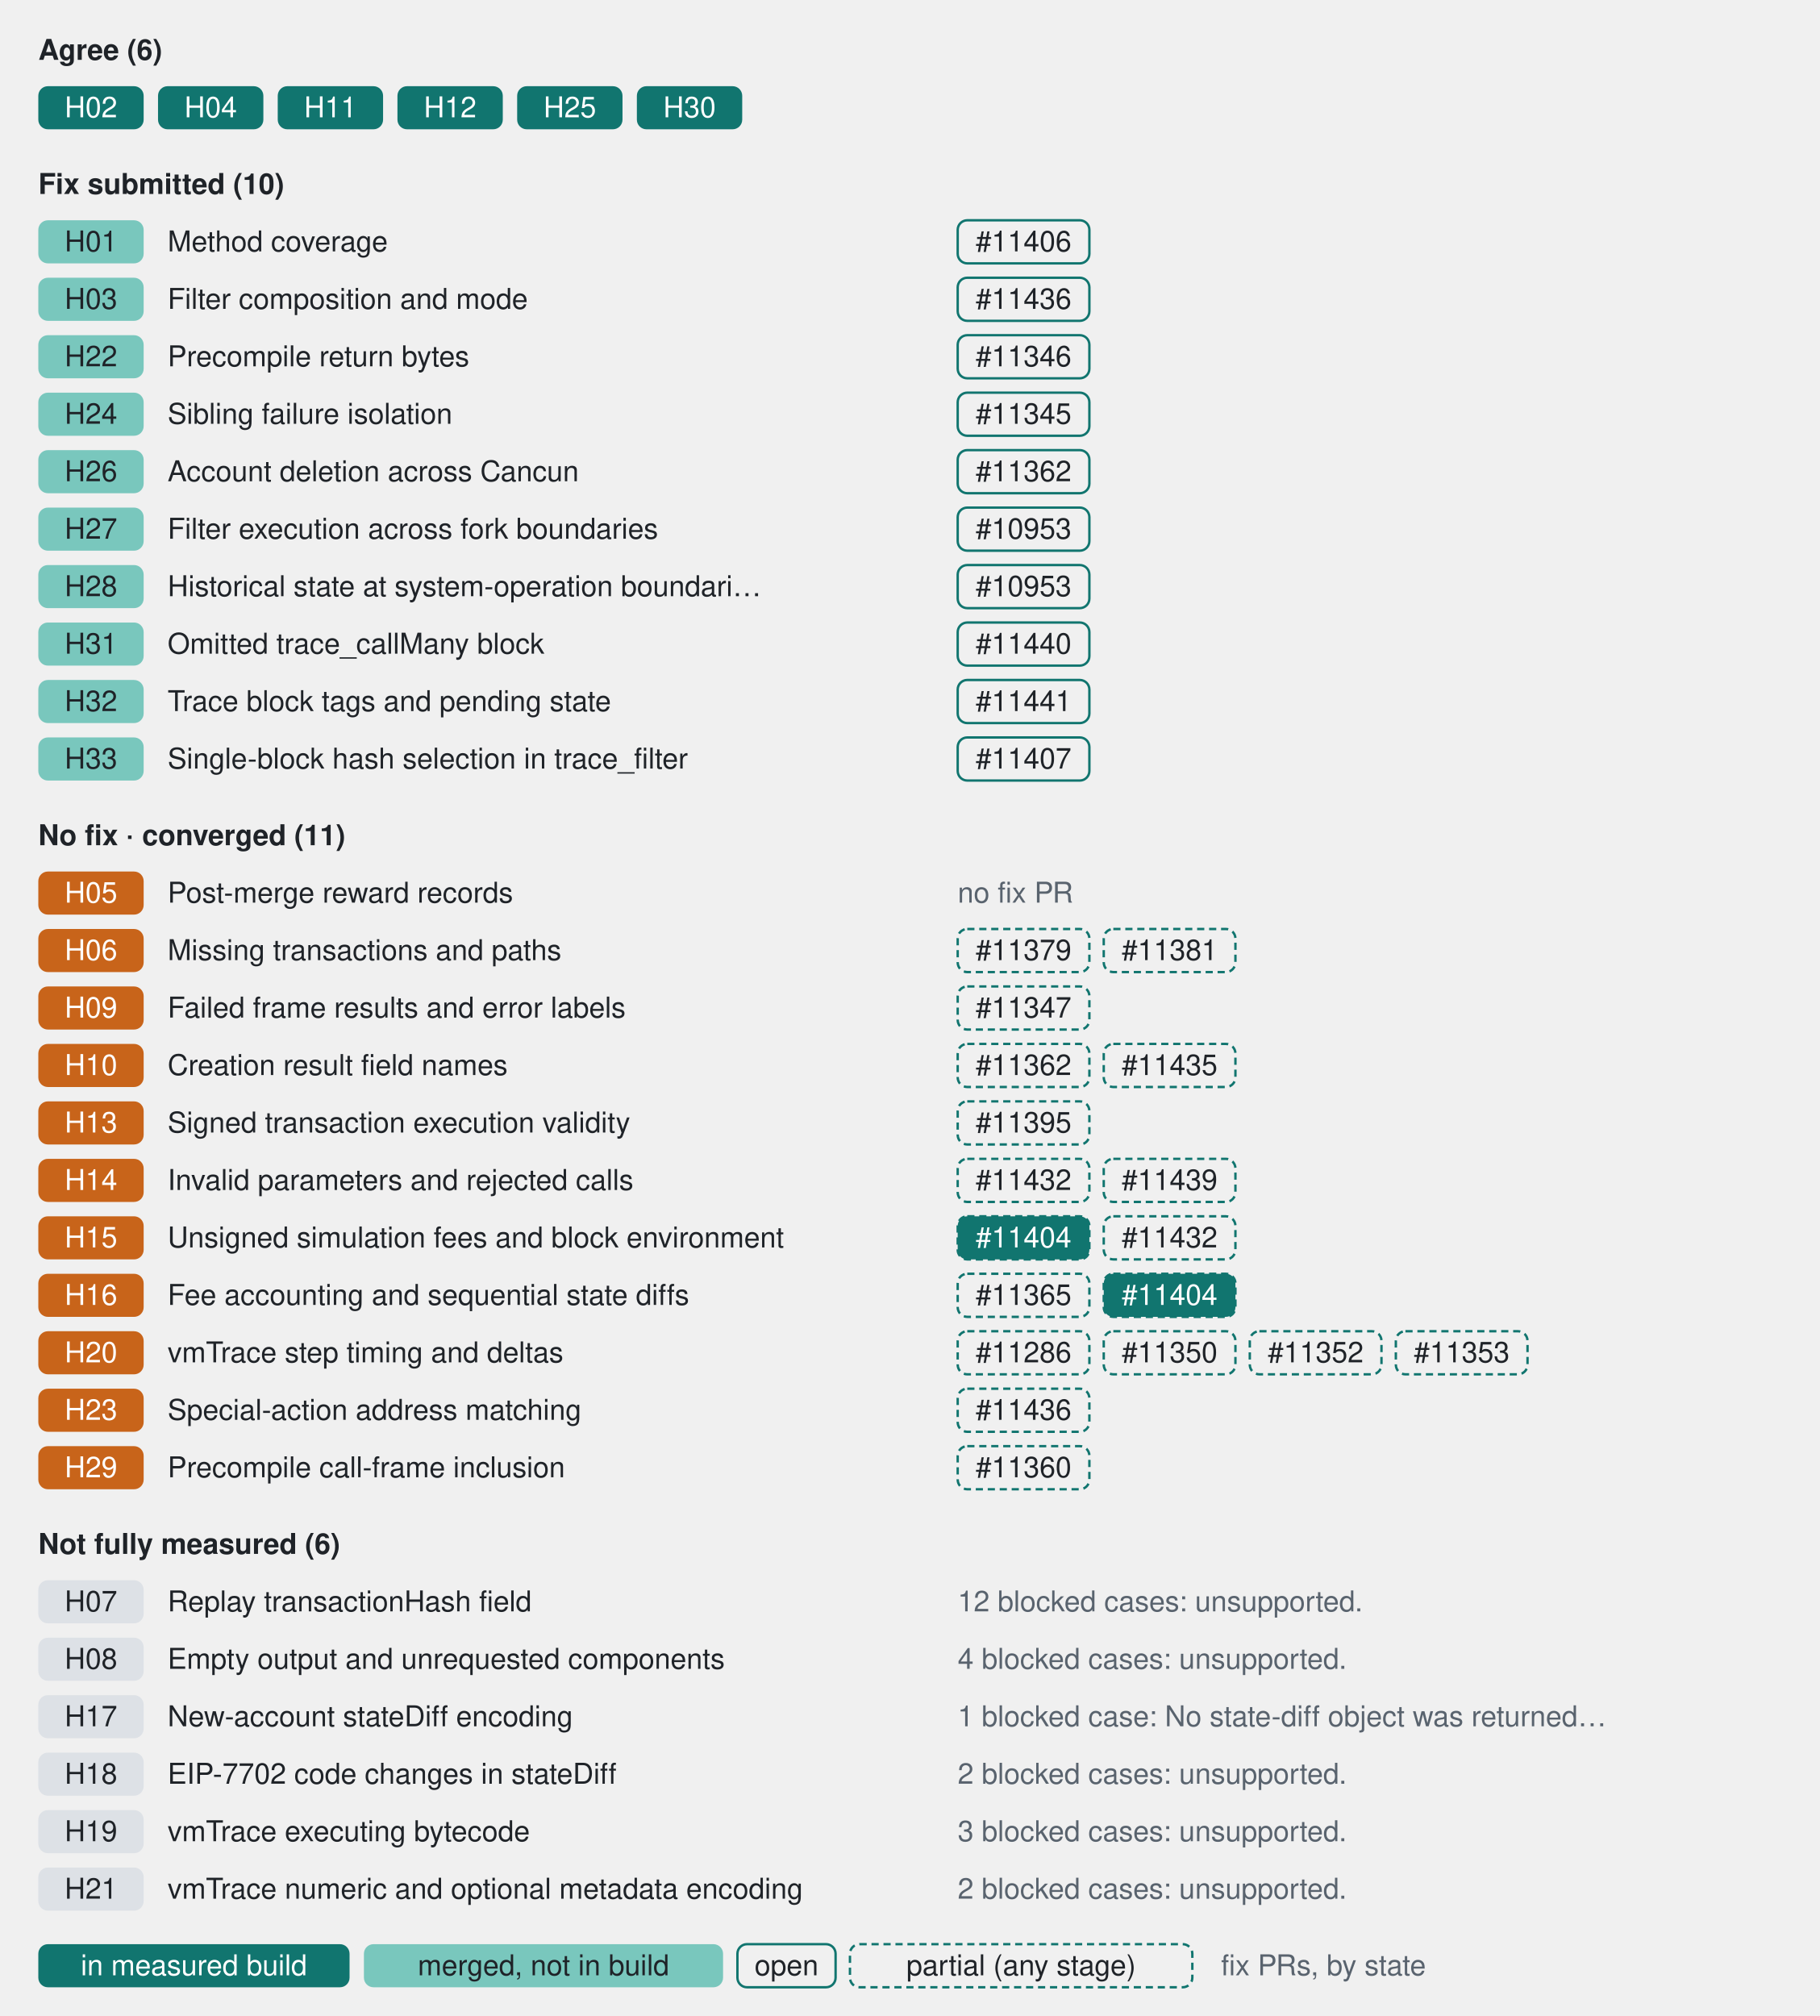
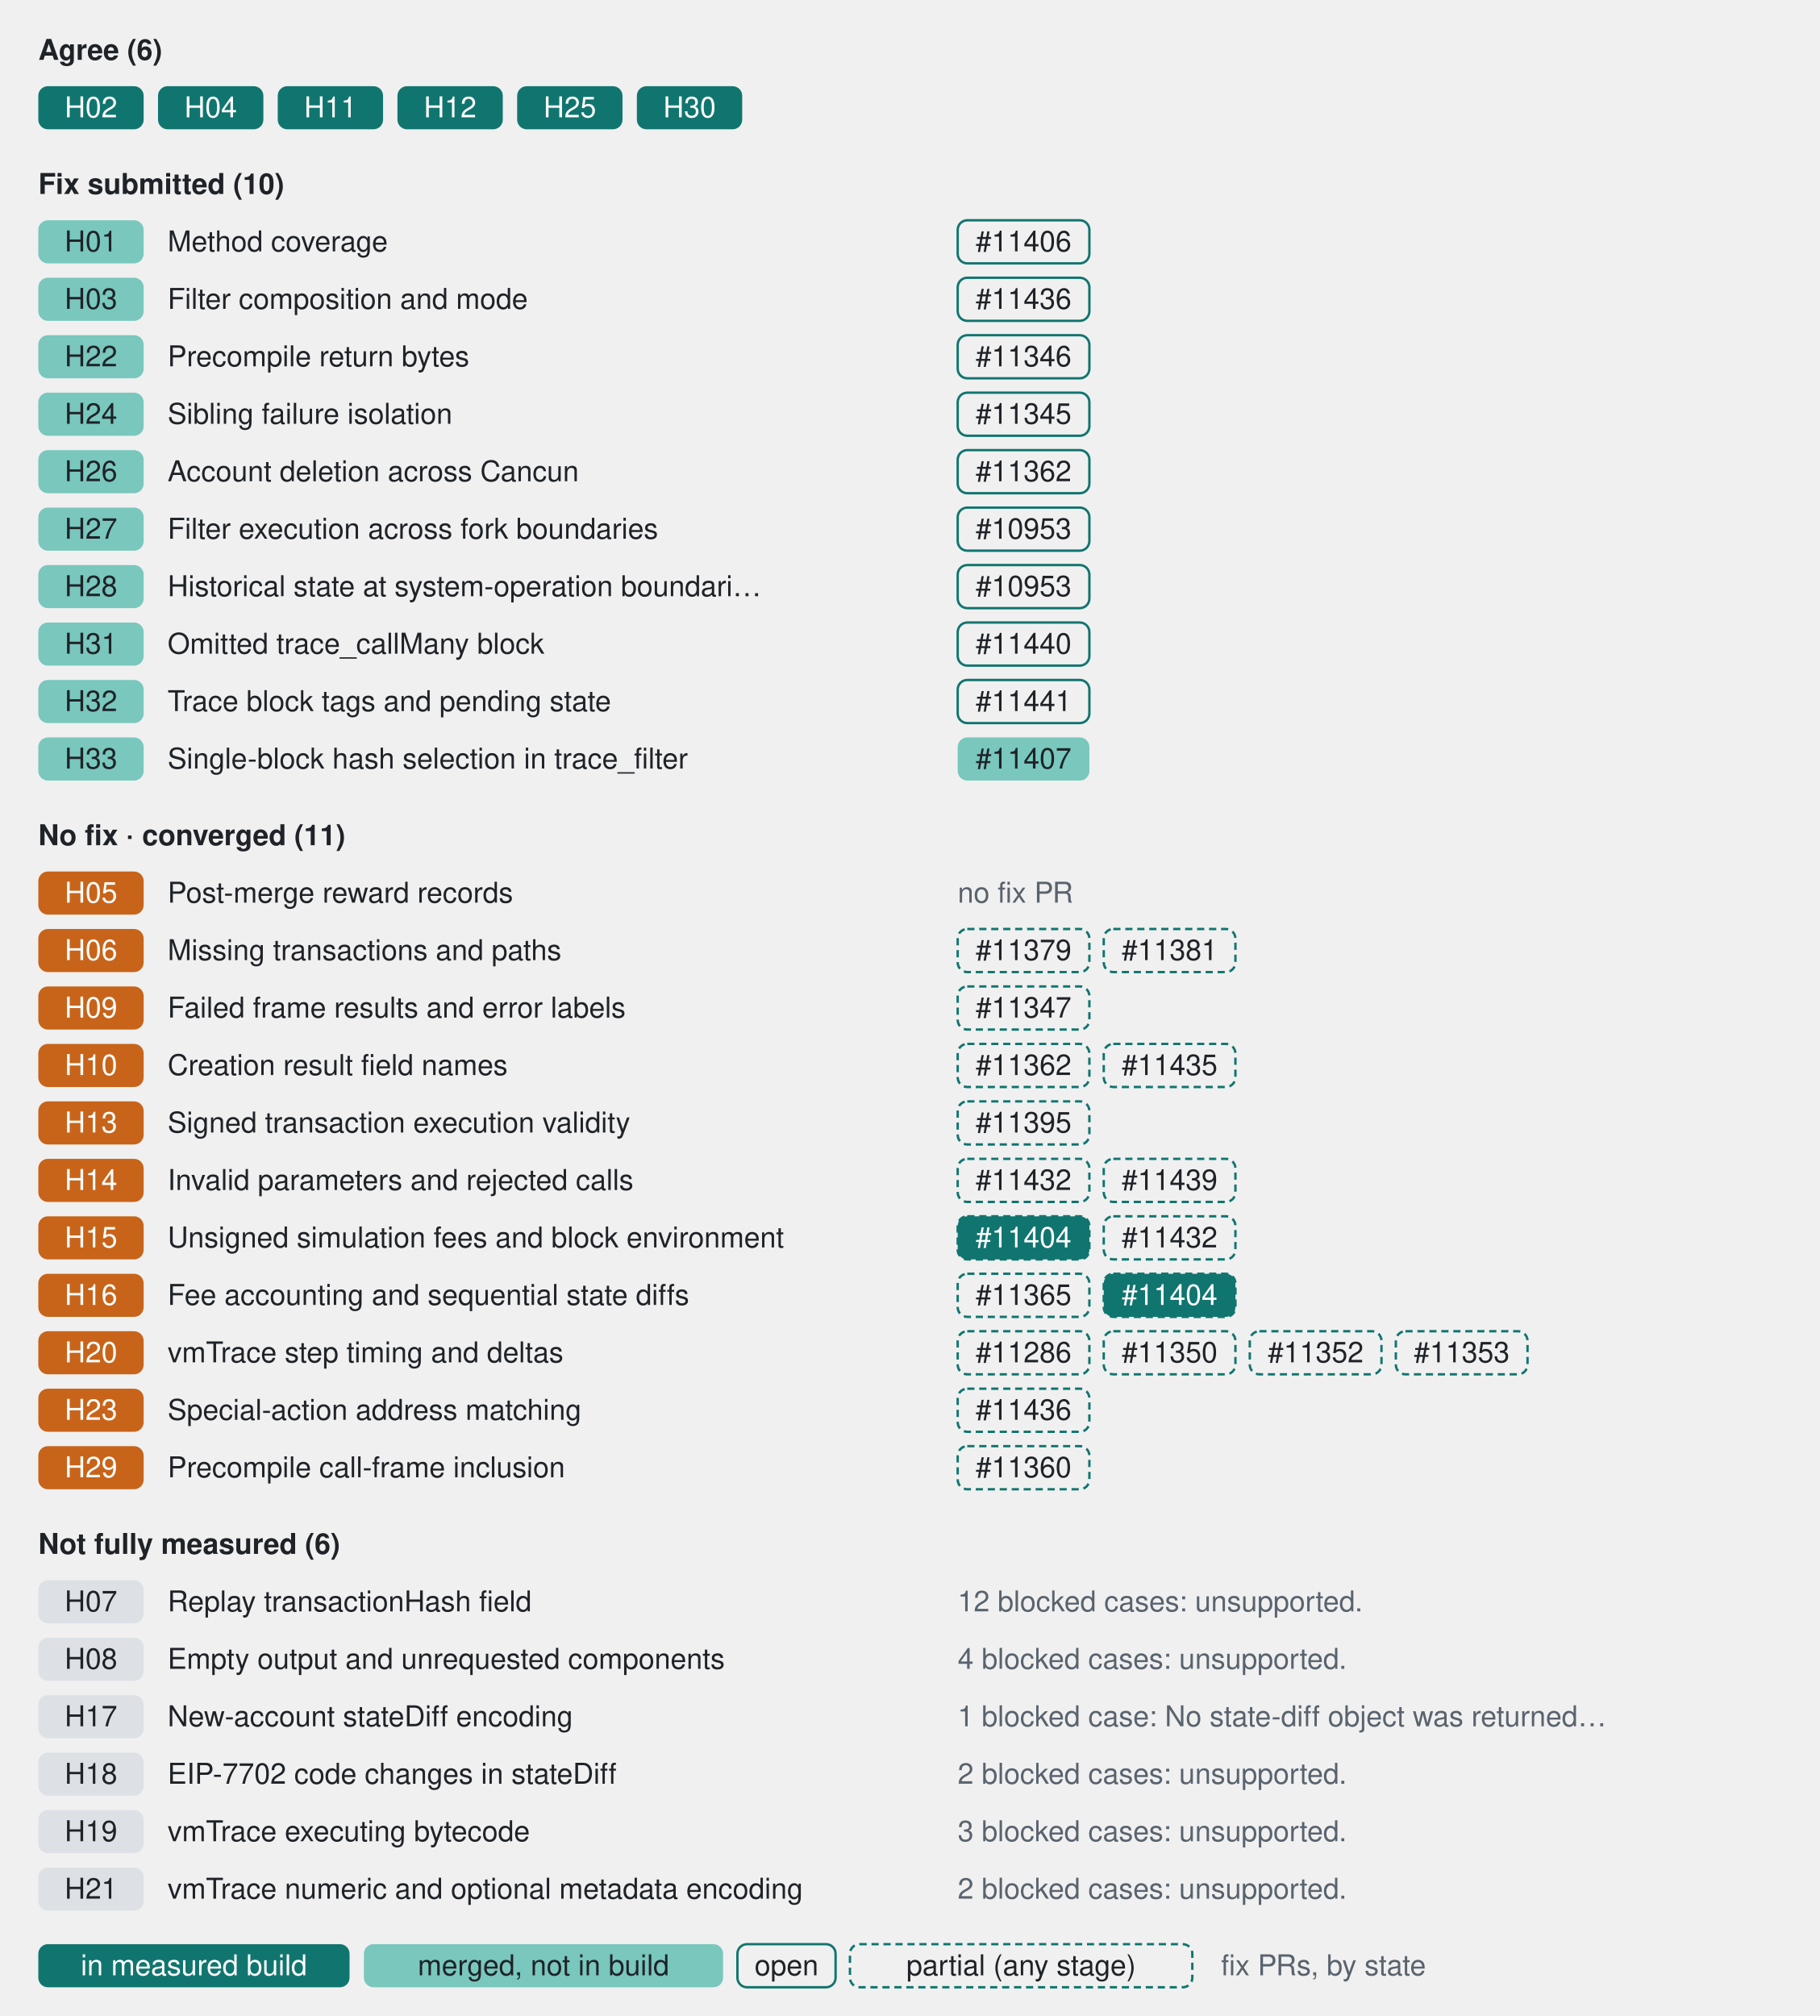
<svg xmlns="http://www.w3.org/2000/svg" width="760" height="842" viewBox="0 0 760 842" role="img" aria-labelledby="title">
  <style>text{font-family:-apple-system,BlinkMacSystemFont,"Segoe UI",Helvetica,Arial,sans-serif;font-size:12px}.head{font-weight:600}.partial{stroke-dasharray:3 2}.label{fill:#1f2328}.muted{fill:#59636e}.pr{fill:none;stroke:#11756f}.edge{stroke:#11756f}.b-agree{fill:#11756f}.n-agree{fill:#ffffff}.b-fix{fill:#79c7bd}.n-fix{fill:#1f2328}.b-converged{fill:#c8641a}.n-converged{fill:#ffffff}.b-review{fill:#f2b36b}.n-review{fill:#1f2328}.b-policy{fill:#8172c4}.n-policy{fill:#ffffff}.b-unmeasured{fill:#dde1e6}.n-unmeasured{fill:#1f2328}@media (prefers-color-scheme:dark){.label{fill:#e6edf3}.muted{fill:#9198a1}.pr{fill:none;stroke:#3aa59a}.edge{stroke:#3aa59a}.b-agree{fill:#3aa59a}.n-agree{fill:#0d1117}.b-fix{fill:#1a6b62}.n-fix{fill:#ffffff}.b-converged{fill:#e5843a}.n-converged{fill:#0d1117}.b-review{fill:#8f5420}.n-review{fill:#ffffff}.b-policy{fill:#9b8fe0}.n-policy{fill:#0d1117}.b-unmeasured{fill:#2d333b}.n-unmeasured{fill:#e6edf3}}</style>
  <text class="label head" x="16" y="25">Agree (6)</text>
  <rect class="b-agree" x="16" y="36" width="44" height="18" rx="4" />
  <text class="n-agree" x="38" y="49" text-anchor="middle">H02</text>
  <rect class="b-agree" x="66" y="36" width="44" height="18" rx="4" />
  <text class="n-agree" x="88" y="49" text-anchor="middle">H04</text>
  <rect class="b-agree" x="116" y="36" width="44" height="18" rx="4" />
  <text class="n-agree" x="138" y="49" text-anchor="middle">H11</text>
  <rect class="b-agree" x="166" y="36" width="44" height="18" rx="4" />
  <text class="n-agree" x="188" y="49" text-anchor="middle">H12</text>
  <rect class="b-agree" x="216" y="36" width="44" height="18" rx="4" />
  <text class="n-agree" x="238" y="49" text-anchor="middle">H25</text>
  <rect class="b-agree" x="266" y="36" width="44" height="18" rx="4" />
  <text class="n-agree" x="288" y="49" text-anchor="middle">H30</text>
  <text class="label head" x="16" y="81">Fix submitted (10)</text>
  <rect class="b-fix" x="16" y="92" width="44" height="18" rx="4" />
  <text class="n-fix" x="38" y="105" text-anchor="middle">H01</text>
  <text class="label" x="70" y="105">Method coverage</text>
  <rect class="pr" x="400" y="92" width="55" height="18" rx="4" />
  <text class="label" x="427.5" y="105" text-anchor="middle">#11406</text>
  <rect class="b-fix" x="16" y="116" width="44" height="18" rx="4" />
  <text class="n-fix" x="38" y="129" text-anchor="middle">H03</text>
  <text class="label" x="70" y="129">Filter composition and mode</text>
  <rect class="pr" x="400" y="116" width="55" height="18" rx="4" />
  <text class="label" x="427.5" y="129" text-anchor="middle">#11436</text>
  <rect class="b-fix" x="16" y="140" width="44" height="18" rx="4" />
  <text class="n-fix" x="38" y="153" text-anchor="middle">H22</text>
  <text class="label" x="70" y="153">Precompile return bytes</text>
  <rect class="pr" x="400" y="140" width="55" height="18" rx="4" />
  <text class="label" x="427.5" y="153" text-anchor="middle">#11346</text>
  <rect class="b-fix" x="16" y="164" width="44" height="18" rx="4" />
  <text class="n-fix" x="38" y="177" text-anchor="middle">H24</text>
  <text class="label" x="70" y="177">Sibling failure isolation</text>
  <rect class="pr" x="400" y="164" width="55" height="18" rx="4" />
  <text class="label" x="427.5" y="177" text-anchor="middle">#11345</text>
  <rect class="b-fix" x="16" y="188" width="44" height="18" rx="4" />
  <text class="n-fix" x="38" y="201" text-anchor="middle">H26</text>
  <text class="label" x="70" y="201">Account deletion across Cancun</text>
  <rect class="pr" x="400" y="188" width="55" height="18" rx="4" />
  <text class="label" x="427.5" y="201" text-anchor="middle">#11362</text>
  <rect class="b-fix" x="16" y="212" width="44" height="18" rx="4" />
  <text class="n-fix" x="38" y="225" text-anchor="middle">H27</text>
  <text class="label" x="70" y="225">Filter execution across fork boundaries</text>
  <rect class="pr" x="400" y="212" width="55" height="18" rx="4" />
  <text class="label" x="427.5" y="225" text-anchor="middle">#10953</text>
  <rect class="b-fix" x="16" y="236" width="44" height="18" rx="4" />
  <text class="n-fix" x="38" y="249" text-anchor="middle">H28</text>
  <text class="label" x="70" y="249">Historical state at system-operation boundari…</text>
  <rect class="pr" x="400" y="236" width="55" height="18" rx="4" />
  <text class="label" x="427.5" y="249" text-anchor="middle">#10953</text>
  <rect class="b-fix" x="16" y="260" width="44" height="18" rx="4" />
  <text class="n-fix" x="38" y="273" text-anchor="middle">H31</text>
  <text class="label" x="70" y="273">Omitted trace_callMany block</text>
  <rect class="pr" x="400" y="260" width="55" height="18" rx="4" />
  <text class="label" x="427.5" y="273" text-anchor="middle">#11440</text>
  <rect class="b-fix" x="16" y="284" width="44" height="18" rx="4" />
  <text class="n-fix" x="38" y="297" text-anchor="middle">H32</text>
  <text class="label" x="70" y="297">Trace block tags and pending state</text>
  <rect class="pr" x="400" y="284" width="55" height="18" rx="4" />
  <text class="label" x="427.5" y="297" text-anchor="middle">#11441</text>
  <rect class="b-fix" x="16" y="308" width="44" height="18" rx="4" />
  <text class="n-fix" x="38" y="321" text-anchor="middle">H33</text>
  <text class="label" x="70" y="321">Single-block hash selection in trace_filter</text>
-   <rect class="pr" x="400" y="308" width="55" height="18" rx="4" />
-   <text class="label" x="427.5" y="321" text-anchor="middle">#11407</text>
+   <rect class="b-fix" x="400" y="308" width="55" height="18" rx="4" />
+   <text class="n-fix" x="427.5" y="321" text-anchor="middle">#11407</text>
  <text class="label head" x="16" y="353">No fix · converged (11)</text>
  <rect class="b-converged" x="16" y="364" width="44" height="18" rx="4" />
  <text class="n-converged" x="38" y="377" text-anchor="middle">H05</text>
  <text class="label" x="70" y="377">Post-merge reward records</text>
  <text class="muted" x="400" y="377">no fix PR</text>
  <rect class="b-converged" x="16" y="388" width="44" height="18" rx="4" />
  <text class="n-converged" x="38" y="401" text-anchor="middle">H06</text>
  <text class="label" x="70" y="401">Missing transactions and paths</text>
  <rect class="pr edge partial" x="400" y="388" width="55" height="18" rx="4" />
  <text class="label" x="427.5" y="401" text-anchor="middle">#11379</text>
  <rect class="pr edge partial" x="461" y="388" width="55" height="18" rx="4" />
  <text class="label" x="488.5" y="401" text-anchor="middle">#11381</text>
  <rect class="b-converged" x="16" y="412" width="44" height="18" rx="4" />
  <text class="n-converged" x="38" y="425" text-anchor="middle">H09</text>
  <text class="label" x="70" y="425">Failed frame results and error labels</text>
  <rect class="pr edge partial" x="400" y="412" width="55" height="18" rx="4" />
  <text class="label" x="427.5" y="425" text-anchor="middle">#11347</text>
  <rect class="b-converged" x="16" y="436" width="44" height="18" rx="4" />
  <text class="n-converged" x="38" y="449" text-anchor="middle">H10</text>
  <text class="label" x="70" y="449">Creation result field names</text>
  <rect class="pr edge partial" x="400" y="436" width="55" height="18" rx="4" />
  <text class="label" x="427.5" y="449" text-anchor="middle">#11362</text>
  <rect class="pr edge partial" x="461" y="436" width="55" height="18" rx="4" />
  <text class="label" x="488.5" y="449" text-anchor="middle">#11435</text>
  <rect class="b-converged" x="16" y="460" width="44" height="18" rx="4" />
  <text class="n-converged" x="38" y="473" text-anchor="middle">H13</text>
  <text class="label" x="70" y="473">Signed transaction execution validity</text>
  <rect class="pr edge partial" x="400" y="460" width="55" height="18" rx="4" />
  <text class="label" x="427.5" y="473" text-anchor="middle">#11395</text>
  <rect class="b-converged" x="16" y="484" width="44" height="18" rx="4" />
  <text class="n-converged" x="38" y="497" text-anchor="middle">H14</text>
  <text class="label" x="70" y="497">Invalid parameters and rejected calls</text>
  <rect class="pr edge partial" x="400" y="484" width="55" height="18" rx="4" />
  <text class="label" x="427.5" y="497" text-anchor="middle">#11432</text>
  <rect class="pr edge partial" x="461" y="484" width="55" height="18" rx="4" />
  <text class="label" x="488.5" y="497" text-anchor="middle">#11439</text>
  <rect class="b-converged" x="16" y="508" width="44" height="18" rx="4" />
  <text class="n-converged" x="38" y="521" text-anchor="middle">H15</text>
  <text class="label" x="70" y="521">Unsigned simulation fees and block environment</text>
  <rect class="b-agree edge partial" x="400" y="508" width="55" height="18" rx="4" />
  <text class="n-agree" x="427.5" y="521" text-anchor="middle">#11404</text>
  <rect class="pr edge partial" x="461" y="508" width="55" height="18" rx="4" />
  <text class="label" x="488.5" y="521" text-anchor="middle">#11432</text>
  <rect class="b-converged" x="16" y="532" width="44" height="18" rx="4" />
  <text class="n-converged" x="38" y="545" text-anchor="middle">H16</text>
  <text class="label" x="70" y="545">Fee accounting and sequential state diffs</text>
  <rect class="pr edge partial" x="400" y="532" width="55" height="18" rx="4" />
  <text class="label" x="427.5" y="545" text-anchor="middle">#11365</text>
  <rect class="b-agree edge partial" x="461" y="532" width="55" height="18" rx="4" />
  <text class="n-agree" x="488.5" y="545" text-anchor="middle">#11404</text>
  <rect class="b-converged" x="16" y="556" width="44" height="18" rx="4" />
  <text class="n-converged" x="38" y="569" text-anchor="middle">H20</text>
  <text class="label" x="70" y="569">vmTrace step timing and deltas</text>
  <rect class="pr edge partial" x="400" y="556" width="55" height="18" rx="4" />
  <text class="label" x="427.5" y="569" text-anchor="middle">#11286</text>
  <rect class="pr edge partial" x="461" y="556" width="55" height="18" rx="4" />
  <text class="label" x="488.5" y="569" text-anchor="middle">#11350</text>
  <rect class="pr edge partial" x="522" y="556" width="55" height="18" rx="4" />
  <text class="label" x="549.5" y="569" text-anchor="middle">#11352</text>
  <rect class="pr edge partial" x="583" y="556" width="55" height="18" rx="4" />
  <text class="label" x="610.5" y="569" text-anchor="middle">#11353</text>
  <rect class="b-converged" x="16" y="580" width="44" height="18" rx="4" />
  <text class="n-converged" x="38" y="593" text-anchor="middle">H23</text>
  <text class="label" x="70" y="593">Special-action address matching</text>
  <rect class="pr edge partial" x="400" y="580" width="55" height="18" rx="4" />
  <text class="label" x="427.5" y="593" text-anchor="middle">#11436</text>
  <rect class="b-converged" x="16" y="604" width="44" height="18" rx="4" />
  <text class="n-converged" x="38" y="617" text-anchor="middle">H29</text>
  <text class="label" x="70" y="617">Precompile call-frame inclusion</text>
  <rect class="pr edge partial" x="400" y="604" width="55" height="18" rx="4" />
  <text class="label" x="427.5" y="617" text-anchor="middle">#11360</text>
  <text class="label head" x="16" y="649">Not fully measured (6)</text>
  <rect class="b-unmeasured" x="16" y="660" width="44" height="18" rx="4" />
  <text class="n-unmeasured" x="38" y="673" text-anchor="middle">H07</text>
  <text class="label" x="70" y="673">Replay transactionHash field</text>
  <text class="muted" x="400" y="673">12 blocked cases: unsupported.</text>
  <rect class="b-unmeasured" x="16" y="684" width="44" height="18" rx="4" />
  <text class="n-unmeasured" x="38" y="697" text-anchor="middle">H08</text>
  <text class="label" x="70" y="697">Empty output and unrequested components</text>
  <text class="muted" x="400" y="697">4 blocked cases: unsupported.</text>
  <rect class="b-unmeasured" x="16" y="708" width="44" height="18" rx="4" />
  <text class="n-unmeasured" x="38" y="721" text-anchor="middle">H17</text>
  <text class="label" x="70" y="721">New-account stateDiff encoding</text>
  <text class="muted" x="400" y="721">1 blocked case: No state-diff object was returned…</text>
  <rect class="b-unmeasured" x="16" y="732" width="44" height="18" rx="4" />
  <text class="n-unmeasured" x="38" y="745" text-anchor="middle">H18</text>
  <text class="label" x="70" y="745">EIP-7702 code changes in stateDiff</text>
  <text class="muted" x="400" y="745">2 blocked cases: unsupported.</text>
  <rect class="b-unmeasured" x="16" y="756" width="44" height="18" rx="4" />
  <text class="n-unmeasured" x="38" y="769" text-anchor="middle">H19</text>
  <text class="label" x="70" y="769">vmTrace executing bytecode</text>
  <text class="muted" x="400" y="769">3 blocked cases: unsupported.</text>
  <rect class="b-unmeasured" x="16" y="780" width="44" height="18" rx="4" />
  <text class="n-unmeasured" x="38" y="793" text-anchor="middle">H21</text>
  <text class="label" x="70" y="793">vmTrace numeric and optional metadata encoding</text>
  <text class="muted" x="400" y="793">2 blocked cases: unsupported.</text>
  <rect class="b-agree" x="16" y="812" width="130" height="18" rx="4" />
  <text class="n-agree" x="81" y="825" text-anchor="middle">in measured build</text>
  <rect class="b-fix" x="152" y="812" width="150" height="18" rx="4" />
  <text class="n-fix" x="227" y="825" text-anchor="middle">merged, not in build</text>
  <rect class="pr" x="308" y="812" width="41" height="18" rx="4" />
  <text class="label" x="328.5" y="825" text-anchor="middle">open</text>
  <rect class="pr partial" x="355" y="812" width="143" height="18" rx="4" />
  <text class="label" x="426.5" y="825" text-anchor="middle">partial (any stage)</text>
  <text class="muted" x="510" y="825">fix PRs, by state</text>
</svg>
